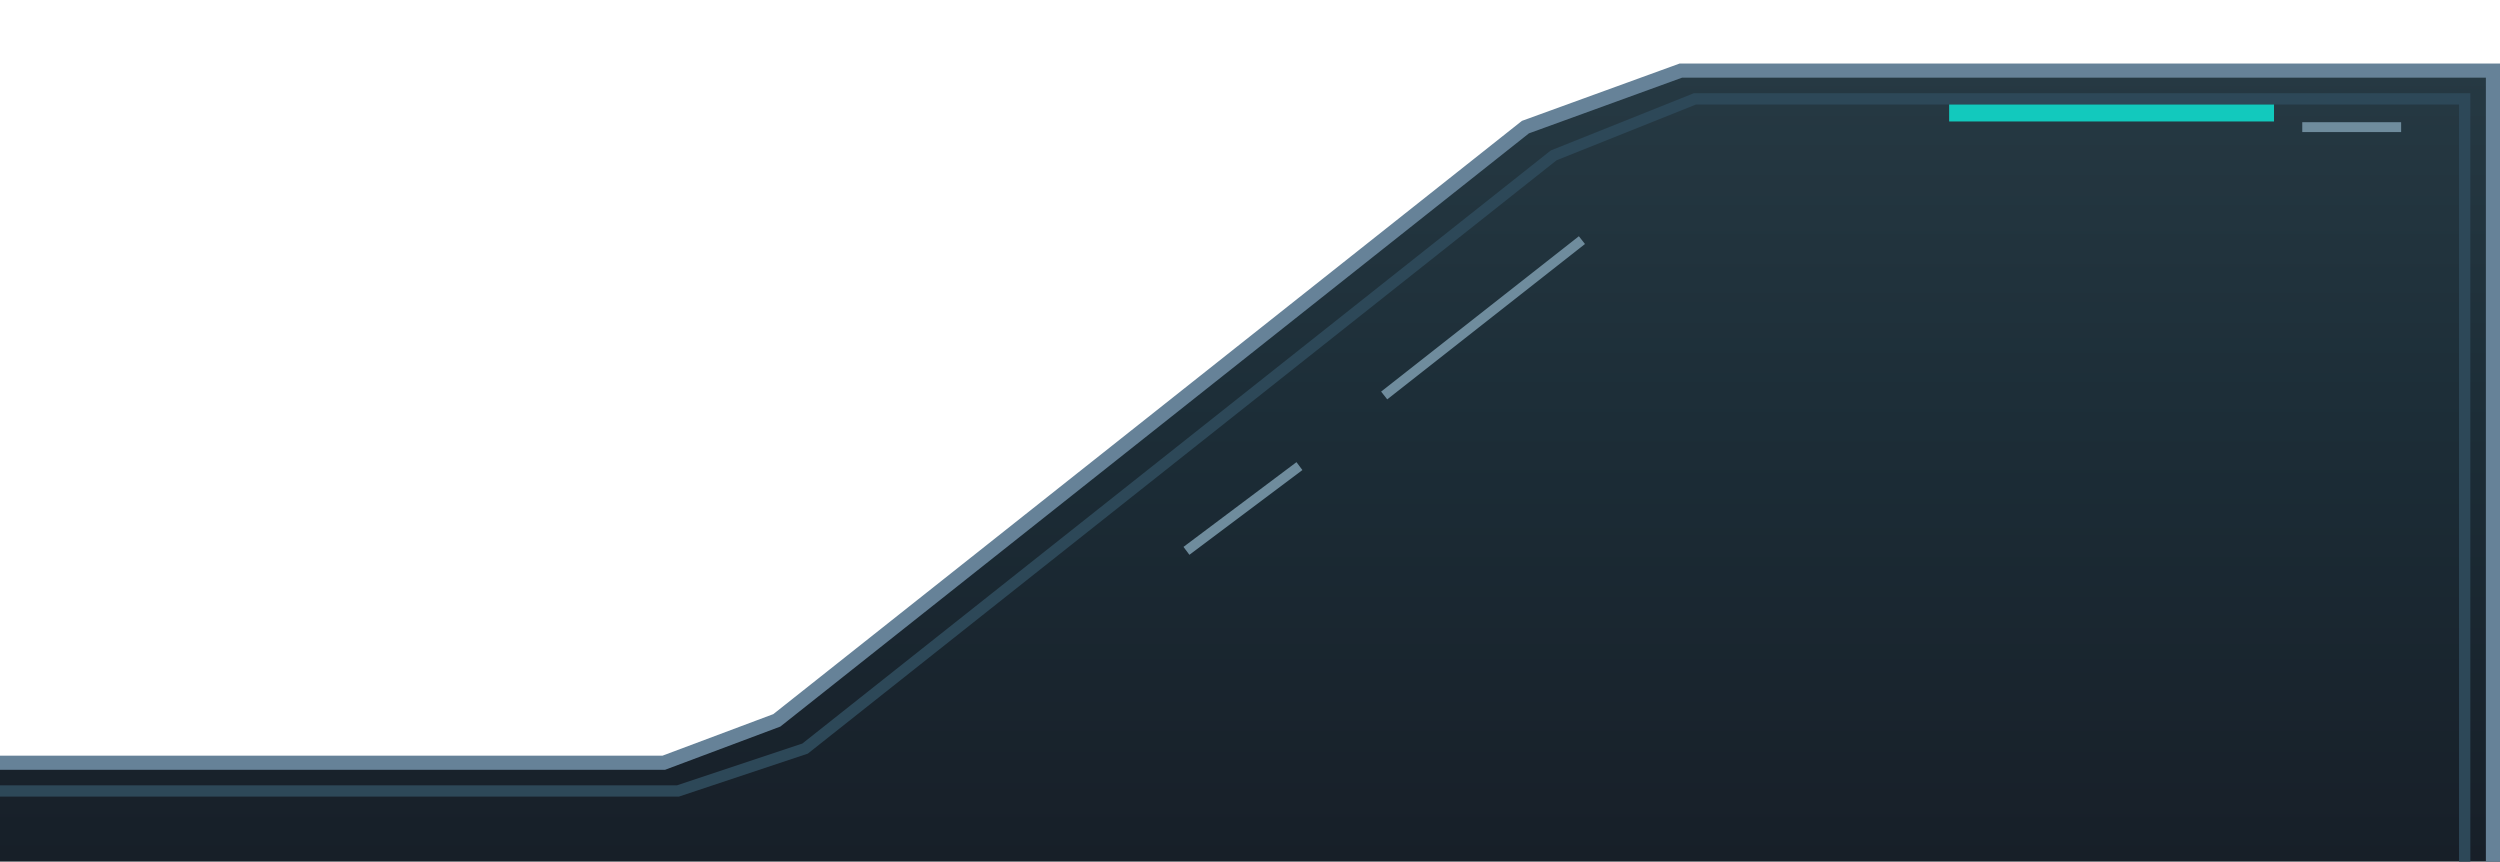
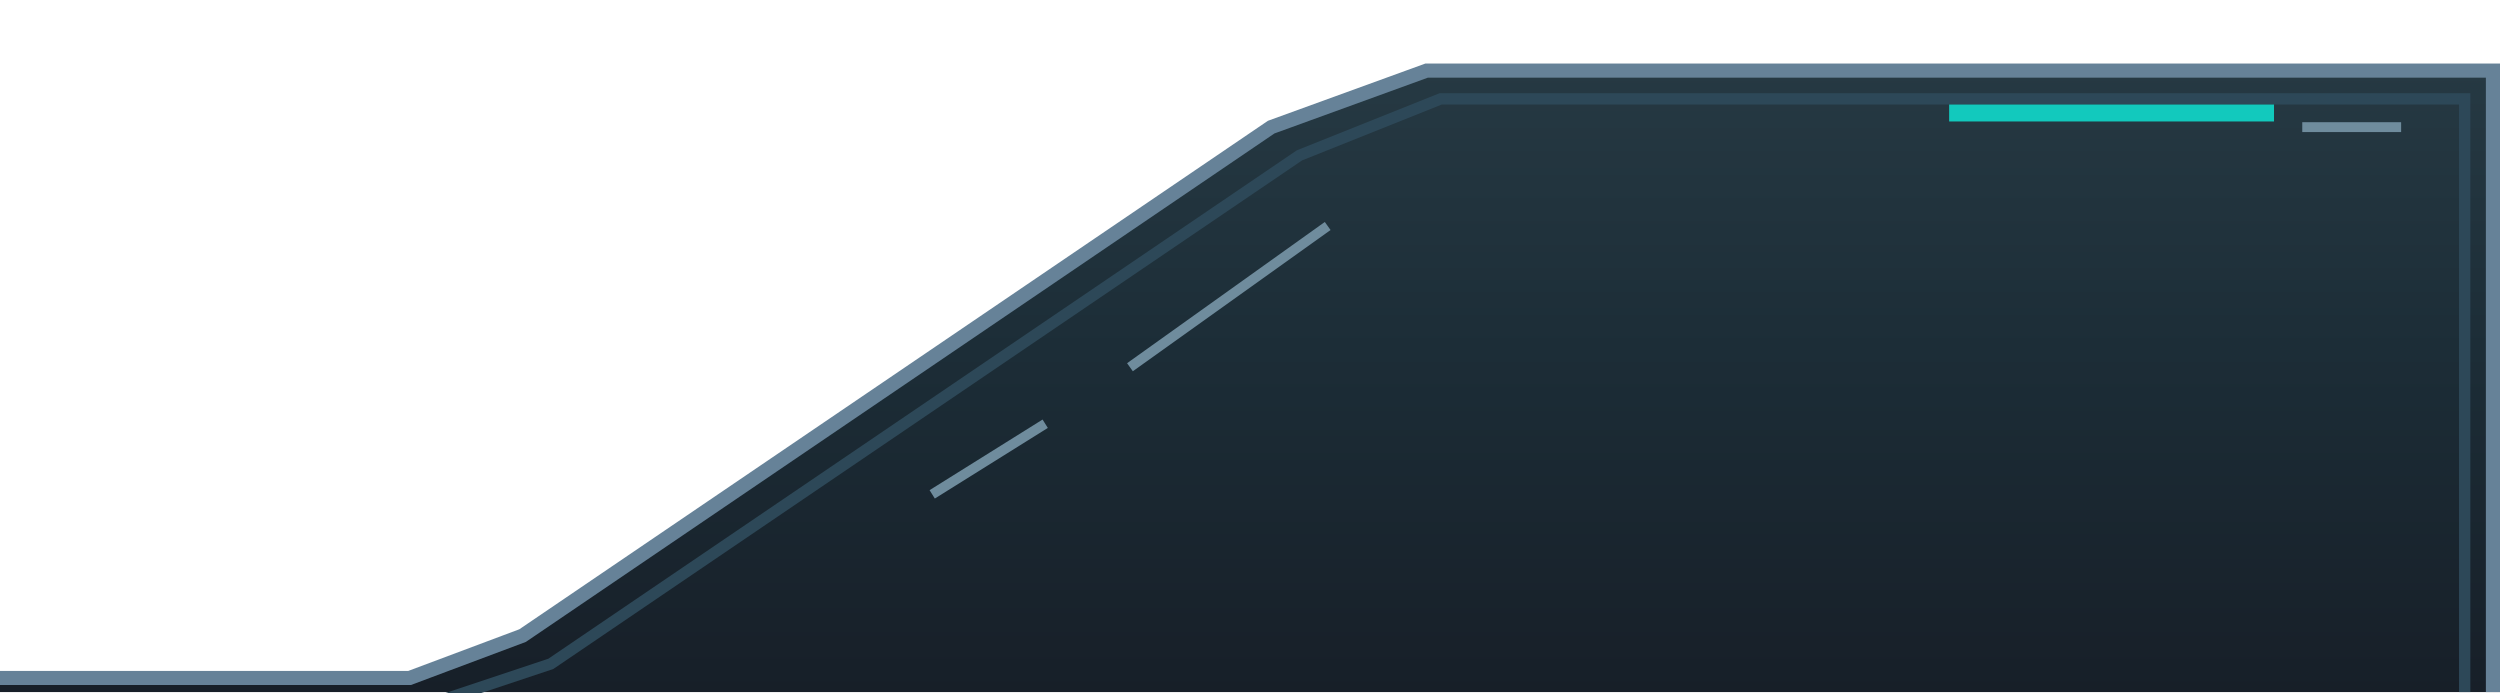
- <svg xmlns="http://www.w3.org/2000/svg" width="177" height="61" viewBox="0 0 177 61" preserveAspectRatio="none">
+ <svg xmlns="http://www.w3.org/2000/svg" width="177" height="49" viewBox="0 0 177 49" preserveAspectRatio="none">
  <defs>
    <linearGradient id="step-fill" x1="0" y1="0" x2="0" y2="1">
      <stop stop-color="#263943" />
      <stop offset=".45" stop-color="#1c2d37" />
      <stop offset="1" stop-color="#171f28" />
    </linearGradient>
  </defs>
-   <path d="M0 61V54h47l8-3 53-42 11-4h58v56Z" fill="url(#step-fill)" />
-   <path d="M0 54h47l8-3 53-42 11-4h57.5V61" fill="none" stroke="#668298" stroke-width="1" vector-effect="non-scaling-stroke" />
-   <path d="M0 56h48l9-3 53-42 10-4h54.5v54" fill="none" stroke="#2d4858" stroke-width=".8" vector-effect="non-scaling-stroke" />
+   <path d="M0 49v-1h29l8-3 53-36 11-4h76v44Z" fill="url(#step-fill)" />
+   <path d="M0 48h29l8-3 53-36 11-4h75.5V49" fill="none" stroke="#668298" stroke-width="1" vector-effect="non-scaling-stroke" />
+   <path d="M0 50h30l9-3 53-36 10-4h72.5v42" fill="none" stroke="#2d4858" stroke-width=".8" vector-effect="non-scaling-stroke" />
  <path d="M138 8h23" fill="none" stroke="#12c9bd" stroke-width="1.2" vector-effect="non-scaling-stroke" />
-   <path d="m112 17-14 11m-6 5-8 6M163 9h7" fill="none" stroke="#6f8c9d" stroke-width=".7" vector-effect="non-scaling-stroke" />
+   <path d="m94 16-14 10m-6 4-8 5M163 9h7" fill="none" stroke="#6f8c9d" stroke-width=".7" vector-effect="non-scaling-stroke" />
</svg>
